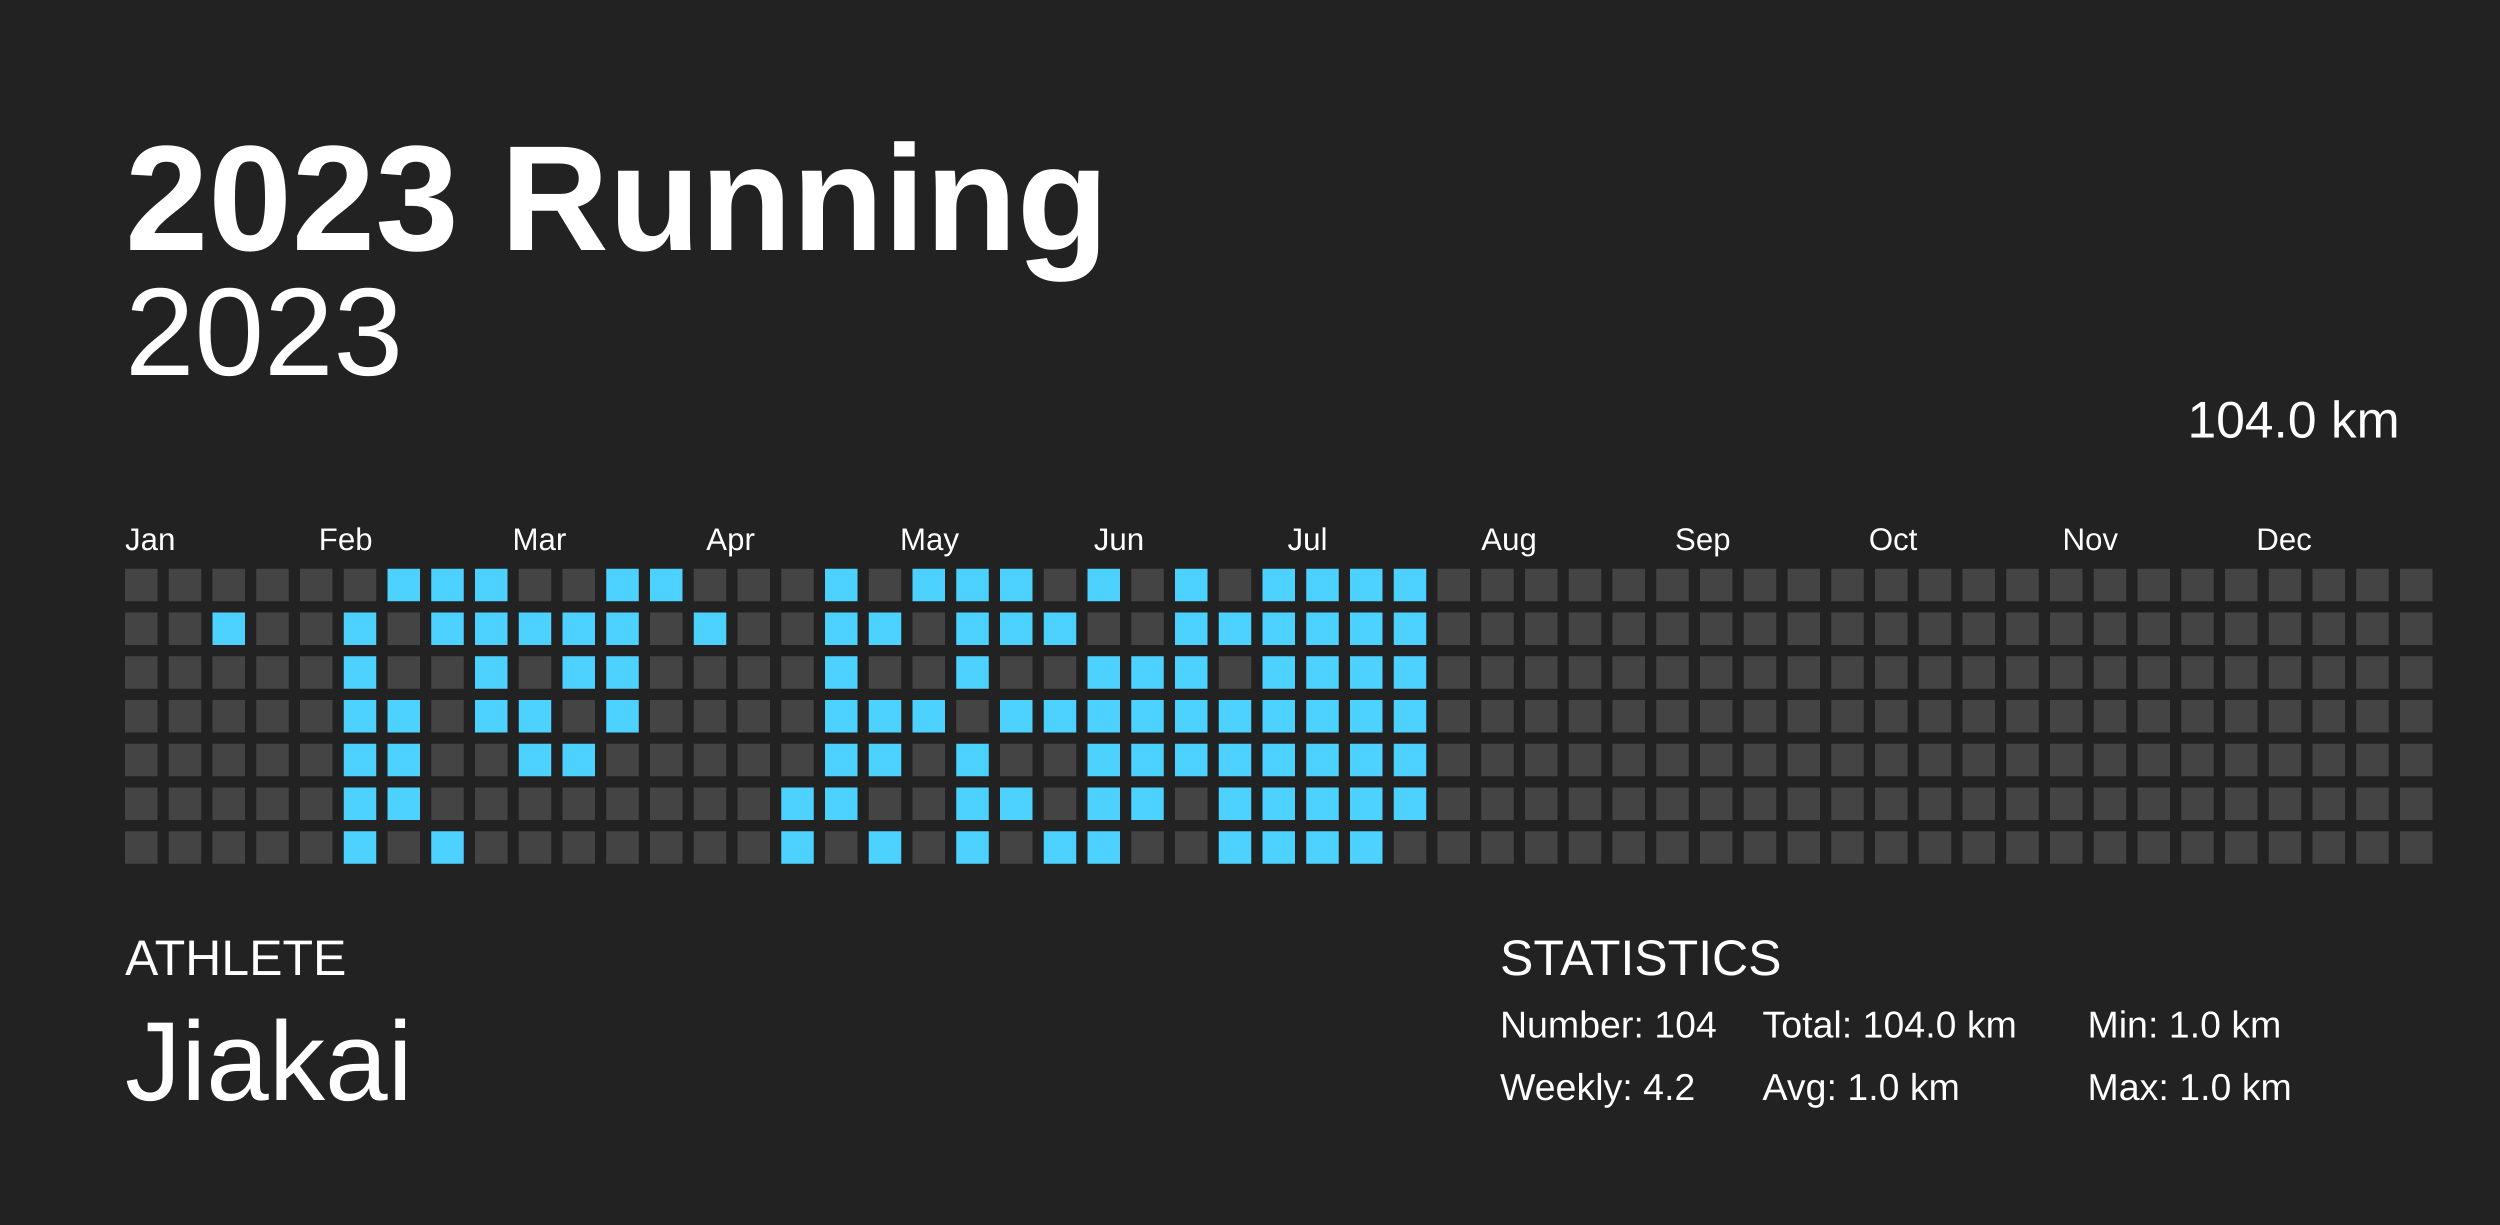
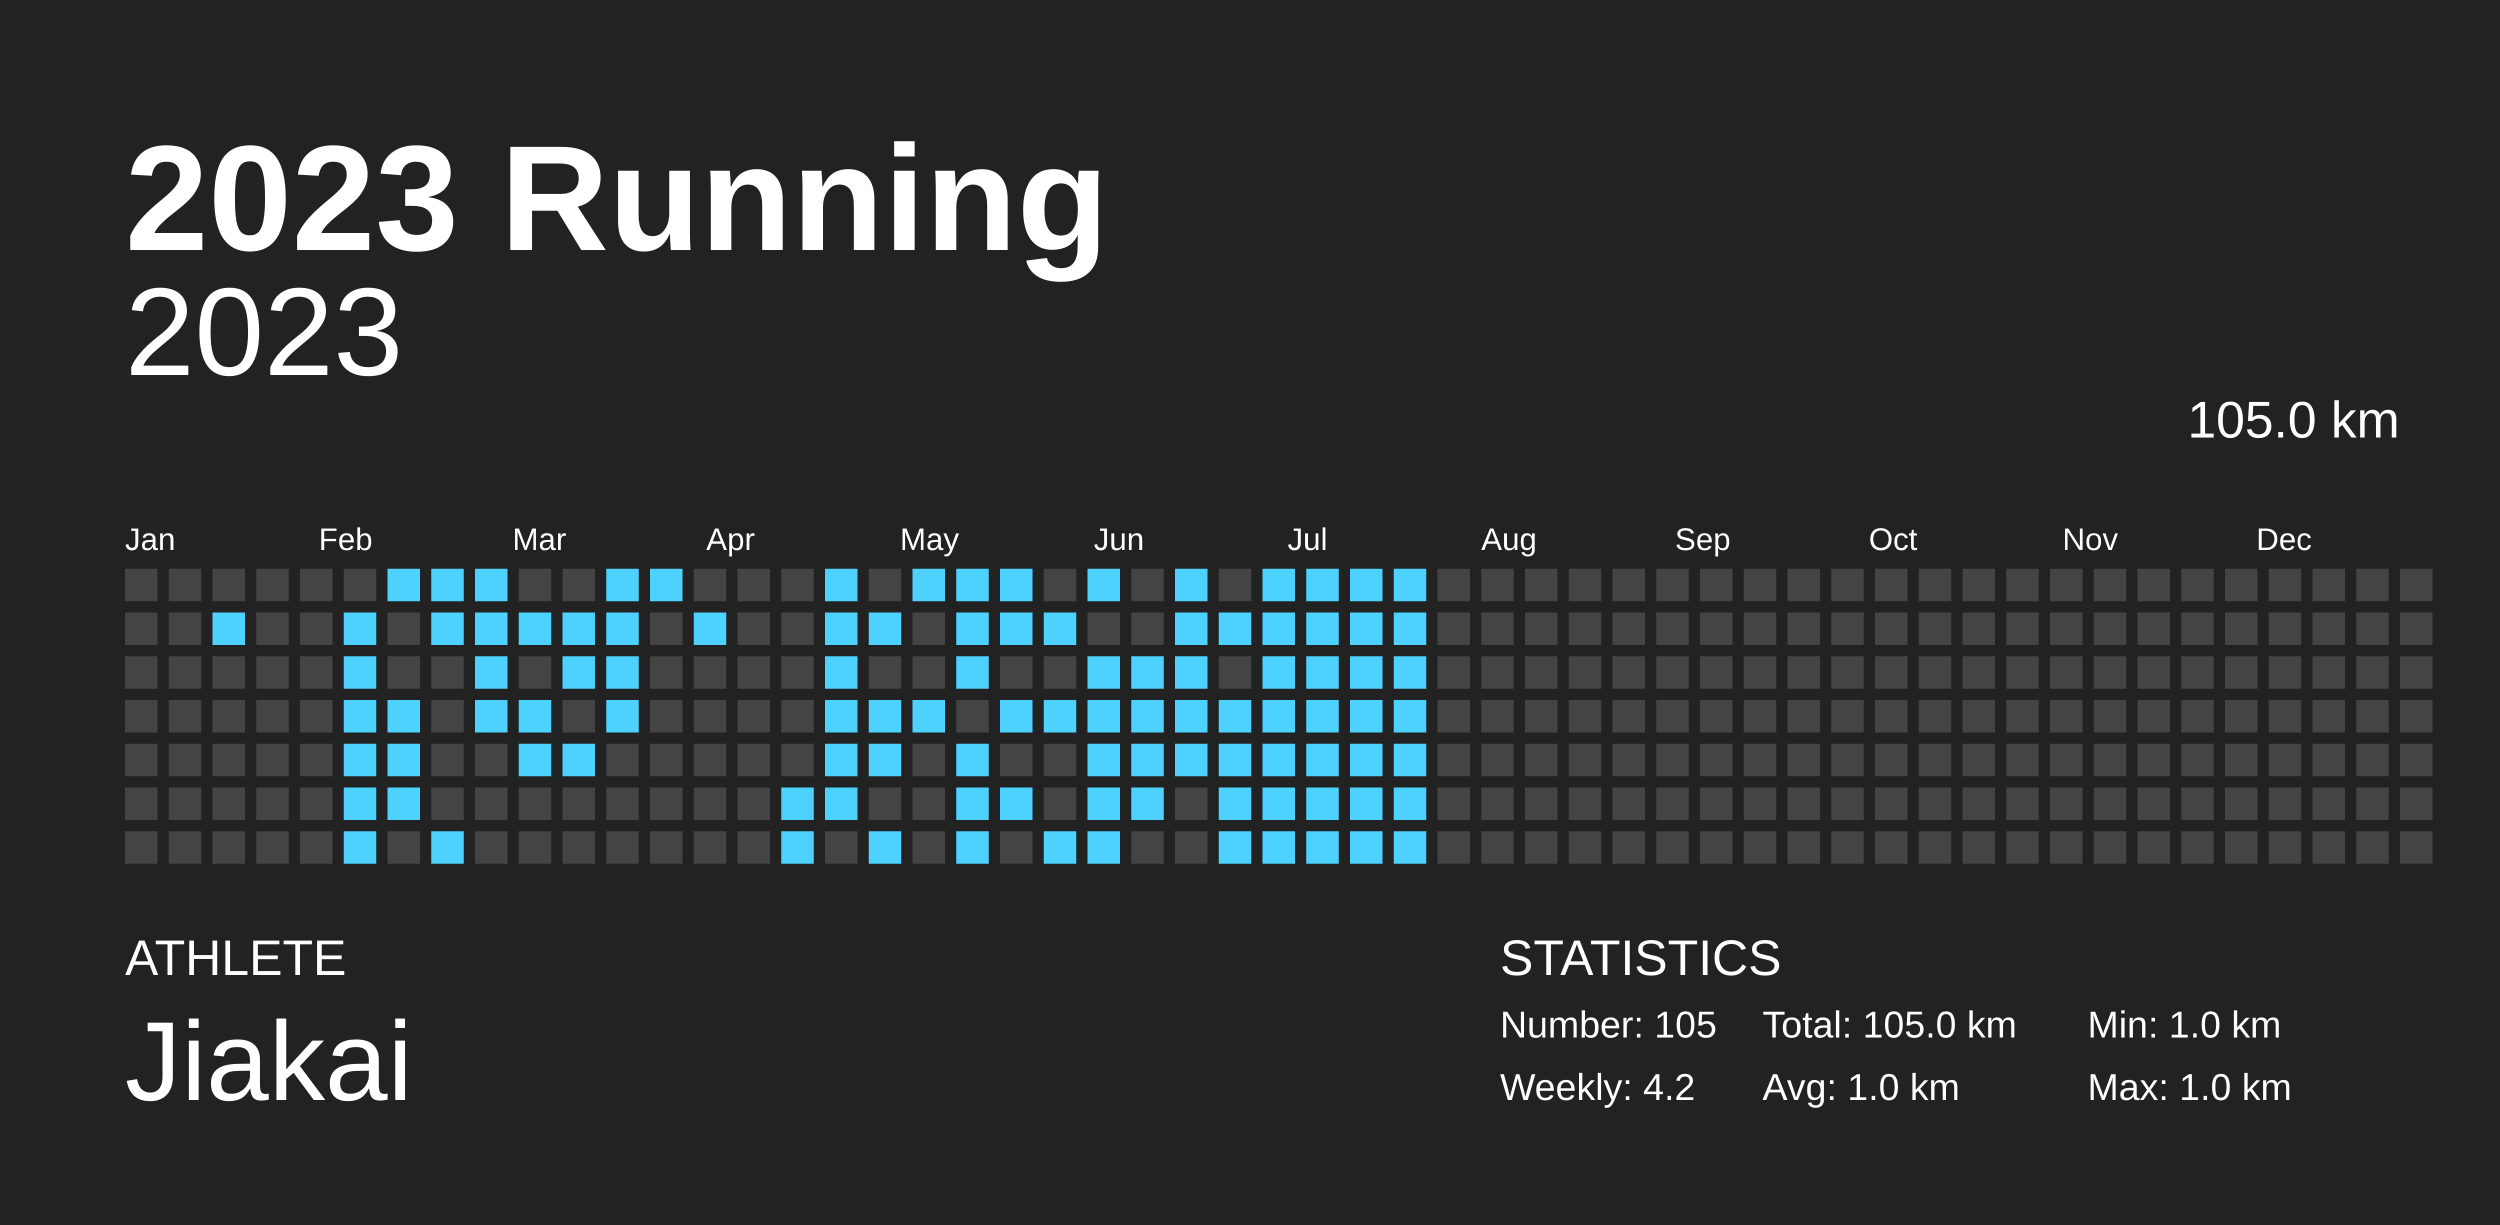
<svg xmlns="http://www.w3.org/2000/svg" baseProfile="full" height="98mm" version="1.1" viewBox="0,0,200,98" width="200mm">
  <defs />
  <rect fill="#222222" height="98" width="200" x="0" y="0" />
  <text fill="#FFFFFF" style="font-size:12px; font-family:Arial; font-weight:bold;" x="10" y="20">2023 Running</text>
  <text fill="#FFFFFF" style="font-size:4px; font-family:Arial" x="10" y="78">ATHLETE</text>
  <text fill="#FFFFFF" style="font-size:9px; font-family:Arial" x="10" y="88">Jiakai</text>
  <text fill="#FFFFFF" style="font-size:4px; font-family:Arial" x="120" y="78">STATISTICS</text>
-   <text fill="#FFFFFF" style="font-size:3px; font-family:Arial" x="120" y="83">Number: 104</text>
+   <text fill="#FFFFFF" style="font-size:3px; font-family:Arial" x="120" y="83">Number: 105</text>
  <text fill="#FFFFFF" style="font-size:3px; font-family:Arial" x="120" y="88">Weekly: 4.2</text>
-   <text fill="#FFFFFF" style="font-size:3px; font-family:Arial" x="141" y="83">Total: 104.0 km</text>
+   <text fill="#FFFFFF" style="font-size:3px; font-family:Arial" x="141" y="83">Total: 105.0 km</text>
  <text fill="#FFFFFF" style="font-size:3px; font-family:Arial" x="141" y="88">Avg: 1.0 km</text>
  <text fill="#FFFFFF" style="font-size:3px; font-family:Arial" x="167" y="83">Min: 1.0 km</text>
  <text fill="#FFFFFF" style="font-size:3px; font-family:Arial" x="167" y="88">Max: 1.0 km</text>
  <text alignment-baseline="hanging" fill="#FFFFFF" style="font-size:10.0px; font-family:Arial;" x="10" y="30">2023</text>
-   <text alignment-baseline="hanging" fill="#FFFFFF" style="font-size:4.125px; font-family:Arial;" x="175" y="35">104.0 km</text>
+   <text alignment-baseline="hanging" fill="#FFFFFF" style="font-size:4.125px; font-family:Arial;" x="175" y="35">105.0 km</text>
  <text fill="#FFFFFF" style="font-size:2.5px; font-family:Arial" x="10.0" y="44">Jan</text>
  <text fill="#FFFFFF" style="font-size:2.5px; font-family:Arial" x="25.5" y="44">Feb</text>
  <text fill="#FFFFFF" style="font-size:2.5px; font-family:Arial" x="41.0" y="44">Mar</text>
  <text fill="#FFFFFF" style="font-size:2.5px; font-family:Arial" x="56.5" y="44">Apr</text>
  <text fill="#FFFFFF" style="font-size:2.5px; font-family:Arial" x="72.0" y="44">May</text>
  <text fill="#FFFFFF" style="font-size:2.5px; font-family:Arial" x="87.5" y="44">Jun</text>
  <text fill="#FFFFFF" style="font-size:2.5px; font-family:Arial" x="103.0" y="44">Jul</text>
  <text fill="#FFFFFF" style="font-size:2.5px; font-family:Arial" x="118.5" y="44">Aug</text>
  <text fill="#FFFFFF" style="font-size:2.5px; font-family:Arial" x="134.0" y="44">Sep</text>
  <text fill="#FFFFFF" style="font-size:2.5px; font-family:Arial" x="149.5" y="44">Oct</text>
  <text fill="#FFFFFF" style="font-size:2.5px; font-family:Arial" x="165.0" y="44">Nov</text>
  <text fill="#FFFFFF" style="font-size:2.5px; font-family:Arial" x="180.5" y="44">Dec</text>
  <rect fill="#444444" height="2.6" width="2.6" x="10.0" y="45.5" />
  <rect fill="#444444" height="2.6" width="2.6" x="10.0" y="49.0" />
  <rect fill="#444444" height="2.6" width="2.6" x="10.0" y="52.5" />
  <rect fill="#444444" height="2.6" width="2.6" x="10.0" y="56.0" />
  <rect fill="#444444" height="2.6" width="2.6" x="10.0" y="59.5" />
  <rect fill="#444444" height="2.6" width="2.6" x="10.0" y="63.0" />
  <rect fill="#444444" height="2.6" width="2.6" x="10.0" y="66.5" />
  <rect fill="#444444" height="2.6" width="2.6" x="13.5" y="45.5" />
  <rect fill="#444444" height="2.6" width="2.6" x="13.5" y="49.0" />
  <rect fill="#444444" height="2.6" width="2.6" x="13.5" y="52.5" />
  <rect fill="#444444" height="2.6" width="2.6" x="13.5" y="56.0" />
  <rect fill="#444444" height="2.6" width="2.6" x="13.5" y="59.5" />
  <rect fill="#444444" height="2.6" width="2.6" x="13.5" y="63.0" />
  <rect fill="#444444" height="2.6" width="2.6" x="13.5" y="66.5" />
  <rect fill="#444444" height="2.6" width="2.6" x="17.0" y="45.5" />
  <rect fill="#4DD2FF" height="2.6" width="2.6" x="17.0" y="49.0" />
  <rect fill="#444444" height="2.6" width="2.6" x="17.0" y="52.5" />
  <rect fill="#444444" height="2.6" width="2.6" x="17.0" y="56.0" />
  <rect fill="#444444" height="2.6" width="2.6" x="17.0" y="59.5" />
  <rect fill="#444444" height="2.6" width="2.6" x="17.0" y="63.0" />
  <rect fill="#444444" height="2.6" width="2.6" x="17.0" y="66.5" />
  <rect fill="#444444" height="2.6" width="2.6" x="20.5" y="45.5" />
  <rect fill="#444444" height="2.6" width="2.6" x="20.5" y="49.0" />
  <rect fill="#444444" height="2.6" width="2.6" x="20.5" y="52.5" />
  <rect fill="#444444" height="2.6" width="2.6" x="20.5" y="56.0" />
  <rect fill="#444444" height="2.6" width="2.6" x="20.5" y="59.5" />
  <rect fill="#444444" height="2.6" width="2.6" x="20.5" y="63.0" />
  <rect fill="#444444" height="2.6" width="2.6" x="20.5" y="66.5" />
  <rect fill="#444444" height="2.6" width="2.6" x="24.0" y="45.5" />
  <rect fill="#444444" height="2.6" width="2.6" x="24.0" y="49.0" />
  <rect fill="#444444" height="2.6" width="2.6" x="24.0" y="52.5" />
  <rect fill="#444444" height="2.6" width="2.6" x="24.0" y="56.0" />
  <rect fill="#444444" height="2.6" width="2.6" x="24.0" y="59.5" />
  <rect fill="#444444" height="2.6" width="2.6" x="24.0" y="63.0" />
  <rect fill="#444444" height="2.6" width="2.6" x="24.0" y="66.5" />
  <rect fill="#444444" height="2.6" width="2.6" x="27.5" y="45.5" />
  <rect fill="#4DD2FF" height="2.6" width="2.6" x="27.5" y="49.0" />
  <rect fill="#4DD2FF" height="2.6" width="2.6" x="27.5" y="52.5" />
  <rect fill="#4DD2FF" height="2.6" width="2.6" x="27.5" y="56.0" />
  <rect fill="#4DD2FF" height="2.6" width="2.6" x="27.5" y="59.5" />
  <rect fill="#4DD2FF" height="2.6" width="2.6" x="27.5" y="63.0" />
  <rect fill="#4DD2FF" height="2.6" width="2.6" x="27.5" y="66.5" />
  <rect fill="#4DD2FF" height="2.6" width="2.6" x="31.0" y="45.5" />
  <rect fill="#444444" height="2.6" width="2.6" x="31.0" y="49.0" />
  <rect fill="#444444" height="2.6" width="2.6" x="31.0" y="52.5" />
  <rect fill="#4DD2FF" height="2.6" width="2.6" x="31.0" y="56.0" />
  <rect fill="#4DD2FF" height="2.6" width="2.6" x="31.0" y="59.5" />
  <rect fill="#4DD2FF" height="2.6" width="2.6" x="31.0" y="63.0" />
  <rect fill="#444444" height="2.6" width="2.6" x="31.0" y="66.5" />
  <rect fill="#4DD2FF" height="2.6" width="2.6" x="34.5" y="45.5" />
  <rect fill="#4DD2FF" height="2.6" width="2.6" x="34.5" y="49.0" />
  <rect fill="#444444" height="2.6" width="2.6" x="34.5" y="52.5" />
  <rect fill="#444444" height="2.6" width="2.6" x="34.5" y="56.0" />
  <rect fill="#444444" height="2.6" width="2.6" x="34.5" y="59.5" />
  <rect fill="#444444" height="2.6" width="2.6" x="34.5" y="63.0" />
  <rect fill="#4DD2FF" height="2.6" width="2.6" x="34.5" y="66.5" />
  <rect fill="#4DD2FF" height="2.6" width="2.6" x="38.0" y="45.5" />
  <rect fill="#4DD2FF" height="2.6" width="2.6" x="38.0" y="49.0" />
  <rect fill="#4DD2FF" height="2.6" width="2.6" x="38.0" y="52.5" />
  <rect fill="#4DD2FF" height="2.6" width="2.6" x="38.0" y="56.0" />
  <rect fill="#444444" height="2.6" width="2.6" x="38.0" y="59.5" />
  <rect fill="#444444" height="2.6" width="2.6" x="38.0" y="63.0" />
  <rect fill="#444444" height="2.6" width="2.6" x="38.0" y="66.5" />
  <rect fill="#444444" height="2.6" width="2.6" x="41.5" y="45.5" />
  <rect fill="#4DD2FF" height="2.6" width="2.6" x="41.5" y="49.0" />
  <rect fill="#444444" height="2.6" width="2.6" x="41.5" y="52.5" />
  <rect fill="#4DD2FF" height="2.6" width="2.6" x="41.5" y="56.0" />
  <rect fill="#4DD2FF" height="2.6" width="2.6" x="41.5" y="59.5" />
  <rect fill="#444444" height="2.6" width="2.6" x="41.5" y="63.0" />
  <rect fill="#444444" height="2.6" width="2.6" x="41.5" y="66.5" />
  <rect fill="#444444" height="2.6" width="2.6" x="45.0" y="45.5" />
  <rect fill="#4DD2FF" height="2.6" width="2.6" x="45.0" y="49.0" />
  <rect fill="#4DD2FF" height="2.6" width="2.6" x="45.0" y="52.5" />
  <rect fill="#444444" height="2.6" width="2.6" x="45.0" y="56.0" />
  <rect fill="#4DD2FF" height="2.6" width="2.6" x="45.0" y="59.5" />
  <rect fill="#444444" height="2.6" width="2.6" x="45.0" y="63.0" />
  <rect fill="#444444" height="2.6" width="2.6" x="45.0" y="66.5" />
  <rect fill="#4DD2FF" height="2.6" width="2.6" x="48.5" y="45.5" />
  <rect fill="#4DD2FF" height="2.6" width="2.6" x="48.5" y="49.0" />
  <rect fill="#4DD2FF" height="2.6" width="2.6" x="48.5" y="52.5" />
  <rect fill="#4DD2FF" height="2.6" width="2.6" x="48.5" y="56.0" />
  <rect fill="#444444" height="2.6" width="2.6" x="48.5" y="59.5" />
  <rect fill="#444444" height="2.6" width="2.6" x="48.5" y="63.0" />
  <rect fill="#444444" height="2.6" width="2.6" x="48.5" y="66.5" />
  <rect fill="#4DD2FF" height="2.6" width="2.6" x="52.0" y="45.5" />
  <rect fill="#444444" height="2.6" width="2.6" x="52.0" y="49.0" />
  <rect fill="#444444" height="2.6" width="2.6" x="52.0" y="52.5" />
  <rect fill="#444444" height="2.6" width="2.6" x="52.0" y="56.0" />
  <rect fill="#444444" height="2.6" width="2.6" x="52.0" y="59.5" />
  <rect fill="#444444" height="2.6" width="2.6" x="52.0" y="63.0" />
  <rect fill="#444444" height="2.6" width="2.6" x="52.0" y="66.5" />
  <rect fill="#444444" height="2.6" width="2.6" x="55.5" y="45.5" />
  <rect fill="#4DD2FF" height="2.6" width="2.6" x="55.5" y="49.0" />
  <rect fill="#444444" height="2.6" width="2.6" x="55.5" y="52.5" />
  <rect fill="#444444" height="2.6" width="2.6" x="55.5" y="56.0" />
  <rect fill="#444444" height="2.6" width="2.6" x="55.5" y="59.5" />
  <rect fill="#444444" height="2.6" width="2.6" x="55.5" y="63.0" />
  <rect fill="#444444" height="2.6" width="2.6" x="55.5" y="66.5" />
  <rect fill="#444444" height="2.6" width="2.6" x="59.0" y="45.5" />
  <rect fill="#444444" height="2.6" width="2.6" x="59.0" y="49.0" />
  <rect fill="#444444" height="2.6" width="2.6" x="59.0" y="52.5" />
  <rect fill="#444444" height="2.6" width="2.6" x="59.0" y="56.0" />
  <rect fill="#444444" height="2.6" width="2.6" x="59.0" y="59.5" />
  <rect fill="#444444" height="2.6" width="2.6" x="59.0" y="63.0" />
  <rect fill="#444444" height="2.6" width="2.6" x="59.0" y="66.5" />
  <rect fill="#444444" height="2.6" width="2.6" x="62.5" y="45.5" />
  <rect fill="#444444" height="2.6" width="2.6" x="62.5" y="49.0" />
  <rect fill="#444444" height="2.6" width="2.6" x="62.5" y="52.5" />
  <rect fill="#444444" height="2.6" width="2.6" x="62.5" y="56.0" />
  <rect fill="#444444" height="2.6" width="2.6" x="62.5" y="59.5" />
  <rect fill="#4DD2FF" height="2.6" width="2.6" x="62.5" y="63.0" />
  <rect fill="#4DD2FF" height="2.6" width="2.6" x="62.5" y="66.5" />
  <rect fill="#4DD2FF" height="2.6" width="2.6" x="66.0" y="45.5" />
  <rect fill="#4DD2FF" height="2.6" width="2.6" x="66.0" y="49.0" />
  <rect fill="#4DD2FF" height="2.6" width="2.6" x="66.0" y="52.5" />
  <rect fill="#4DD2FF" height="2.6" width="2.6" x="66.0" y="56.0" />
  <rect fill="#4DD2FF" height="2.6" width="2.6" x="66.0" y="59.5" />
  <rect fill="#4DD2FF" height="2.6" width="2.6" x="66.0" y="63.0" />
  <rect fill="#444444" height="2.6" width="2.6" x="66.0" y="66.5" />
  <rect fill="#444444" height="2.6" width="2.6" x="69.5" y="45.5" />
  <rect fill="#4DD2FF" height="2.6" width="2.6" x="69.5" y="49.0" />
  <rect fill="#444444" height="2.6" width="2.6" x="69.5" y="52.5" />
  <rect fill="#4DD2FF" height="2.6" width="2.6" x="69.5" y="56.0" />
  <rect fill="#4DD2FF" height="2.6" width="2.6" x="69.5" y="59.5" />
  <rect fill="#444444" height="2.6" width="2.6" x="69.5" y="63.0" />
  <rect fill="#4DD2FF" height="2.6" width="2.6" x="69.5" y="66.5" />
  <rect fill="#4DD2FF" height="2.6" width="2.6" x="73.0" y="45.5" />
  <rect fill="#444444" height="2.6" width="2.6" x="73.0" y="49.0" />
  <rect fill="#444444" height="2.6" width="2.6" x="73.0" y="52.5" />
  <rect fill="#4DD2FF" height="2.6" width="2.6" x="73.0" y="56.0" />
  <rect fill="#444444" height="2.6" width="2.6" x="73.0" y="59.5" />
  <rect fill="#444444" height="2.6" width="2.6" x="73.0" y="63.0" />
  <rect fill="#444444" height="2.6" width="2.6" x="73.0" y="66.5" />
  <rect fill="#4DD2FF" height="2.6" width="2.6" x="76.5" y="45.5" />
  <rect fill="#4DD2FF" height="2.6" width="2.6" x="76.5" y="49.0" />
  <rect fill="#4DD2FF" height="2.6" width="2.6" x="76.5" y="52.5" />
  <rect fill="#444444" height="2.6" width="2.6" x="76.5" y="56.0" />
  <rect fill="#4DD2FF" height="2.6" width="2.6" x="76.5" y="59.5" />
  <rect fill="#4DD2FF" height="2.6" width="2.6" x="76.5" y="63.0" />
  <rect fill="#4DD2FF" height="2.6" width="2.6" x="76.5" y="66.5" />
  <rect fill="#4DD2FF" height="2.6" width="2.6" x="80.0" y="45.5" />
  <rect fill="#4DD2FF" height="2.6" width="2.6" x="80.0" y="49.0" />
  <rect fill="#444444" height="2.6" width="2.6" x="80.0" y="52.5" />
  <rect fill="#4DD2FF" height="2.6" width="2.6" x="80.0" y="56.0" />
  <rect fill="#444444" height="2.6" width="2.6" x="80.0" y="59.5" />
  <rect fill="#4DD2FF" height="2.6" width="2.6" x="80.0" y="63.0" />
  <rect fill="#444444" height="2.6" width="2.6" x="80.0" y="66.5" />
  <rect fill="#444444" height="2.6" width="2.6" x="83.5" y="45.5" />
  <rect fill="#4DD2FF" height="2.6" width="2.6" x="83.5" y="49.0" />
  <rect fill="#444444" height="2.6" width="2.6" x="83.5" y="52.5" />
  <rect fill="#4DD2FF" height="2.6" width="2.6" x="83.5" y="56.0" />
  <rect fill="#444444" height="2.6" width="2.6" x="83.5" y="59.5" />
  <rect fill="#444444" height="2.6" width="2.6" x="83.5" y="63.0" />
  <rect fill="#4DD2FF" height="2.6" width="2.6" x="83.5" y="66.5" />
  <rect fill="#4DD2FF" height="2.6" width="2.6" x="87.0" y="45.5" />
  <rect fill="#444444" height="2.6" width="2.6" x="87.0" y="49.0" />
  <rect fill="#4DD2FF" height="2.6" width="2.6" x="87.0" y="52.5" />
  <rect fill="#4DD2FF" height="2.6" width="2.6" x="87.0" y="56.0" />
  <rect fill="#4DD2FF" height="2.6" width="2.6" x="87.0" y="59.5" />
  <rect fill="#4DD2FF" height="2.6" width="2.6" x="87.0" y="63.0" />
  <rect fill="#4DD2FF" height="2.6" width="2.6" x="87.0" y="66.5" />
  <rect fill="#444444" height="2.6" width="2.6" x="90.5" y="45.5" />
  <rect fill="#444444" height="2.6" width="2.6" x="90.5" y="49.0" />
  <rect fill="#4DD2FF" height="2.6" width="2.6" x="90.5" y="52.5" />
  <rect fill="#4DD2FF" height="2.6" width="2.6" x="90.5" y="56.0" />
  <rect fill="#4DD2FF" height="2.6" width="2.6" x="90.5" y="59.5" />
  <rect fill="#4DD2FF" height="2.6" width="2.6" x="90.5" y="63.0" />
  <rect fill="#444444" height="2.6" width="2.6" x="90.5" y="66.5" />
  <rect fill="#4DD2FF" height="2.6" width="2.6" x="94.0" y="45.5" />
  <rect fill="#4DD2FF" height="2.6" width="2.6" x="94.0" y="49.0" />
  <rect fill="#4DD2FF" height="2.6" width="2.6" x="94.0" y="52.5" />
  <rect fill="#4DD2FF" height="2.6" width="2.6" x="94.0" y="56.0" />
  <rect fill="#4DD2FF" height="2.6" width="2.6" x="94.0" y="59.5" />
  <rect fill="#444444" height="2.6" width="2.6" x="94.0" y="63.0" />
  <rect fill="#444444" height="2.6" width="2.6" x="94.0" y="66.5" />
  <rect fill="#444444" height="2.6" width="2.6" x="97.5" y="45.5" />
  <rect fill="#4DD2FF" height="2.6" width="2.6" x="97.5" y="49.0" />
  <rect fill="#444444" height="2.6" width="2.6" x="97.5" y="52.5" />
  <rect fill="#4DD2FF" height="2.6" width="2.6" x="97.5" y="56.0" />
  <rect fill="#4DD2FF" height="2.6" width="2.6" x="97.5" y="59.5" />
  <rect fill="#4DD2FF" height="2.6" width="2.6" x="97.5" y="63.0" />
  <rect fill="#4DD2FF" height="2.6" width="2.6" x="97.5" y="66.5" />
  <rect fill="#4DD2FF" height="2.6" width="2.6" x="101.0" y="45.5" />
  <rect fill="#4DD2FF" height="2.6" width="2.6" x="101.0" y="49.0" />
  <rect fill="#4DD2FF" height="2.6" width="2.6" x="101.0" y="52.5" />
  <rect fill="#4DD2FF" height="2.6" width="2.6" x="101.0" y="56.0" />
  <rect fill="#4DD2FF" height="2.6" width="2.6" x="101.0" y="59.5" />
  <rect fill="#4DD2FF" height="2.6" width="2.6" x="101.0" y="63.0" />
  <rect fill="#4DD2FF" height="2.6" width="2.6" x="101.0" y="66.5" />
  <rect fill="#4DD2FF" height="2.6" width="2.6" x="104.5" y="45.5" />
  <rect fill="#4DD2FF" height="2.6" width="2.6" x="104.5" y="49.0" />
  <rect fill="#4DD2FF" height="2.6" width="2.6" x="104.5" y="52.5" />
  <rect fill="#4DD2FF" height="2.6" width="2.6" x="104.5" y="56.0" />
  <rect fill="#4DD2FF" height="2.6" width="2.6" x="104.5" y="59.5" />
  <rect fill="#4DD2FF" height="2.6" width="2.6" x="104.5" y="63.0" />
  <rect fill="#4DD2FF" height="2.6" width="2.6" x="104.5" y="66.5" />
  <rect fill="#4DD2FF" height="2.6" width="2.6" x="108.0" y="45.5" />
  <rect fill="#4DD2FF" height="2.6" width="2.6" x="108.0" y="49.0" />
  <rect fill="#4DD2FF" height="2.6" width="2.6" x="108.0" y="52.5" />
  <rect fill="#4DD2FF" height="2.6" width="2.6" x="108.0" y="56.0" />
  <rect fill="#4DD2FF" height="2.6" width="2.6" x="108.0" y="59.5" />
  <rect fill="#4DD2FF" height="2.6" width="2.6" x="108.0" y="63.0" />
  <rect fill="#4DD2FF" height="2.6" width="2.6" x="108.0" y="66.5" />
  <rect fill="#4DD2FF" height="2.6" width="2.6" x="111.5" y="45.5" />
  <rect fill="#4DD2FF" height="2.6" width="2.6" x="111.5" y="49.0" />
  <rect fill="#4DD2FF" height="2.6" width="2.6" x="111.5" y="52.5" />
  <rect fill="#4DD2FF" height="2.6" width="2.6" x="111.5" y="56.0" />
  <rect fill="#4DD2FF" height="2.6" width="2.6" x="111.5" y="59.5" />
  <rect fill="#4DD2FF" height="2.6" width="2.6" x="111.5" y="63.0" />
-   <rect fill="#444444" height="2.6" width="2.6" x="111.5" y="66.5" />
+   <rect fill="#4DD2FF" height="2.6" width="2.6" x="111.5" y="66.5" />
  <rect fill="#444444" height="2.6" width="2.6" x="115.0" y="45.5" />
  <rect fill="#444444" height="2.6" width="2.6" x="115.0" y="49.0" />
  <rect fill="#444444" height="2.6" width="2.6" x="115.0" y="52.5" />
  <rect fill="#444444" height="2.6" width="2.6" x="115.0" y="56.0" />
  <rect fill="#444444" height="2.6" width="2.6" x="115.0" y="59.5" />
  <rect fill="#444444" height="2.6" width="2.6" x="115.0" y="63.0" />
  <rect fill="#444444" height="2.6" width="2.6" x="115.0" y="66.5" />
  <rect fill="#444444" height="2.6" width="2.6" x="118.5" y="45.5" />
  <rect fill="#444444" height="2.6" width="2.6" x="118.5" y="49.0" />
  <rect fill="#444444" height="2.6" width="2.6" x="118.5" y="52.5" />
  <rect fill="#444444" height="2.6" width="2.6" x="118.5" y="56.0" />
  <rect fill="#444444" height="2.6" width="2.6" x="118.5" y="59.5" />
  <rect fill="#444444" height="2.6" width="2.6" x="118.5" y="63.0" />
  <rect fill="#444444" height="2.6" width="2.6" x="118.5" y="66.5" />
  <rect fill="#444444" height="2.6" width="2.6" x="122.0" y="45.5" />
  <rect fill="#444444" height="2.6" width="2.6" x="122.0" y="49.0" />
  <rect fill="#444444" height="2.6" width="2.6" x="122.0" y="52.5" />
  <rect fill="#444444" height="2.6" width="2.6" x="122.0" y="56.0" />
  <rect fill="#444444" height="2.6" width="2.6" x="122.0" y="59.5" />
  <rect fill="#444444" height="2.6" width="2.6" x="122.0" y="63.0" />
  <rect fill="#444444" height="2.6" width="2.6" x="122.0" y="66.5" />
  <rect fill="#444444" height="2.6" width="2.6" x="125.5" y="45.5" />
  <rect fill="#444444" height="2.6" width="2.6" x="125.5" y="49.0" />
  <rect fill="#444444" height="2.6" width="2.6" x="125.5" y="52.5" />
  <rect fill="#444444" height="2.6" width="2.6" x="125.5" y="56.0" />
  <rect fill="#444444" height="2.6" width="2.6" x="125.5" y="59.5" />
  <rect fill="#444444" height="2.6" width="2.6" x="125.5" y="63.0" />
  <rect fill="#444444" height="2.6" width="2.6" x="125.5" y="66.5" />
  <rect fill="#444444" height="2.6" width="2.6" x="129.0" y="45.5" />
  <rect fill="#444444" height="2.6" width="2.6" x="129.0" y="49.0" />
  <rect fill="#444444" height="2.6" width="2.6" x="129.0" y="52.5" />
  <rect fill="#444444" height="2.6" width="2.6" x="129.0" y="56.0" />
  <rect fill="#444444" height="2.6" width="2.6" x="129.0" y="59.5" />
  <rect fill="#444444" height="2.6" width="2.6" x="129.0" y="63.0" />
  <rect fill="#444444" height="2.6" width="2.6" x="129.0" y="66.5" />
  <rect fill="#444444" height="2.6" width="2.6" x="132.5" y="45.5" />
  <rect fill="#444444" height="2.6" width="2.6" x="132.5" y="49.0" />
  <rect fill="#444444" height="2.6" width="2.6" x="132.5" y="52.5" />
  <rect fill="#444444" height="2.6" width="2.6" x="132.5" y="56.0" />
  <rect fill="#444444" height="2.6" width="2.6" x="132.5" y="59.5" />
  <rect fill="#444444" height="2.6" width="2.6" x="132.5" y="63.0" />
  <rect fill="#444444" height="2.6" width="2.6" x="132.5" y="66.5" />
  <rect fill="#444444" height="2.6" width="2.6" x="136.0" y="45.5" />
  <rect fill="#444444" height="2.6" width="2.6" x="136.0" y="49.0" />
  <rect fill="#444444" height="2.6" width="2.6" x="136.0" y="52.5" />
  <rect fill="#444444" height="2.6" width="2.6" x="136.0" y="56.0" />
  <rect fill="#444444" height="2.6" width="2.6" x="136.0" y="59.5" />
  <rect fill="#444444" height="2.6" width="2.6" x="136.0" y="63.0" />
  <rect fill="#444444" height="2.6" width="2.6" x="136.0" y="66.5" />
  <rect fill="#444444" height="2.6" width="2.6" x="139.5" y="45.5" />
  <rect fill="#444444" height="2.6" width="2.6" x="139.5" y="49.0" />
  <rect fill="#444444" height="2.6" width="2.6" x="139.5" y="52.5" />
  <rect fill="#444444" height="2.6" width="2.6" x="139.5" y="56.0" />
  <rect fill="#444444" height="2.6" width="2.6" x="139.5" y="59.5" />
  <rect fill="#444444" height="2.6" width="2.6" x="139.5" y="63.0" />
  <rect fill="#444444" height="2.6" width="2.6" x="139.5" y="66.5" />
  <rect fill="#444444" height="2.6" width="2.6" x="143.0" y="45.5" />
  <rect fill="#444444" height="2.6" width="2.6" x="143.0" y="49.0" />
  <rect fill="#444444" height="2.6" width="2.6" x="143.0" y="52.5" />
  <rect fill="#444444" height="2.6" width="2.6" x="143.0" y="56.0" />
  <rect fill="#444444" height="2.6" width="2.6" x="143.0" y="59.5" />
  <rect fill="#444444" height="2.6" width="2.6" x="143.0" y="63.0" />
  <rect fill="#444444" height="2.6" width="2.6" x="143.0" y="66.5" />
  <rect fill="#444444" height="2.6" width="2.6" x="146.5" y="45.5" />
  <rect fill="#444444" height="2.6" width="2.6" x="146.5" y="49.0" />
  <rect fill="#444444" height="2.6" width="2.6" x="146.5" y="52.5" />
  <rect fill="#444444" height="2.6" width="2.6" x="146.5" y="56.0" />
  <rect fill="#444444" height="2.6" width="2.6" x="146.5" y="59.5" />
  <rect fill="#444444" height="2.6" width="2.6" x="146.5" y="63.0" />
  <rect fill="#444444" height="2.6" width="2.6" x="146.5" y="66.5" />
  <rect fill="#444444" height="2.6" width="2.6" x="150.0" y="45.5" />
  <rect fill="#444444" height="2.6" width="2.6" x="150.0" y="49.0" />
  <rect fill="#444444" height="2.6" width="2.6" x="150.0" y="52.5" />
  <rect fill="#444444" height="2.6" width="2.6" x="150.0" y="56.0" />
  <rect fill="#444444" height="2.6" width="2.6" x="150.0" y="59.5" />
  <rect fill="#444444" height="2.6" width="2.6" x="150.0" y="63.0" />
  <rect fill="#444444" height="2.6" width="2.6" x="150.0" y="66.5" />
  <rect fill="#444444" height="2.6" width="2.6" x="153.5" y="45.5" />
  <rect fill="#444444" height="2.6" width="2.6" x="153.5" y="49.0" />
  <rect fill="#444444" height="2.6" width="2.6" x="153.5" y="52.5" />
  <rect fill="#444444" height="2.6" width="2.6" x="153.5" y="56.0" />
  <rect fill="#444444" height="2.6" width="2.6" x="153.5" y="59.5" />
  <rect fill="#444444" height="2.6" width="2.6" x="153.5" y="63.0" />
  <rect fill="#444444" height="2.6" width="2.6" x="153.5" y="66.5" />
  <rect fill="#444444" height="2.6" width="2.6" x="157.0" y="45.5" />
  <rect fill="#444444" height="2.6" width="2.6" x="157.0" y="49.0" />
  <rect fill="#444444" height="2.6" width="2.6" x="157.0" y="52.5" />
  <rect fill="#444444" height="2.6" width="2.6" x="157.0" y="56.0" />
  <rect fill="#444444" height="2.6" width="2.6" x="157.0" y="59.5" />
  <rect fill="#444444" height="2.6" width="2.6" x="157.0" y="63.0" />
  <rect fill="#444444" height="2.6" width="2.6" x="157.0" y="66.5" />
  <rect fill="#444444" height="2.6" width="2.6" x="160.5" y="45.5" />
  <rect fill="#444444" height="2.6" width="2.6" x="160.5" y="49.0" />
  <rect fill="#444444" height="2.6" width="2.6" x="160.5" y="52.5" />
  <rect fill="#444444" height="2.6" width="2.6" x="160.5" y="56.0" />
  <rect fill="#444444" height="2.6" width="2.6" x="160.5" y="59.5" />
  <rect fill="#444444" height="2.6" width="2.6" x="160.5" y="63.0" />
  <rect fill="#444444" height="2.6" width="2.6" x="160.5" y="66.5" />
  <rect fill="#444444" height="2.6" width="2.6" x="164.0" y="45.5" />
  <rect fill="#444444" height="2.6" width="2.6" x="164.0" y="49.0" />
  <rect fill="#444444" height="2.6" width="2.6" x="164.0" y="52.5" />
  <rect fill="#444444" height="2.6" width="2.6" x="164.0" y="56.0" />
  <rect fill="#444444" height="2.6" width="2.6" x="164.0" y="59.5" />
  <rect fill="#444444" height="2.6" width="2.6" x="164.0" y="63.0" />
  <rect fill="#444444" height="2.6" width="2.6" x="164.0" y="66.5" />
  <rect fill="#444444" height="2.6" width="2.6" x="167.5" y="45.5" />
  <rect fill="#444444" height="2.6" width="2.6" x="167.5" y="49.0" />
  <rect fill="#444444" height="2.6" width="2.6" x="167.5" y="52.5" />
  <rect fill="#444444" height="2.6" width="2.6" x="167.5" y="56.0" />
  <rect fill="#444444" height="2.6" width="2.6" x="167.5" y="59.5" />
  <rect fill="#444444" height="2.6" width="2.6" x="167.5" y="63.0" />
  <rect fill="#444444" height="2.6" width="2.6" x="167.5" y="66.5" />
  <rect fill="#444444" height="2.6" width="2.6" x="171.0" y="45.5" />
  <rect fill="#444444" height="2.6" width="2.6" x="171.0" y="49.0" />
  <rect fill="#444444" height="2.6" width="2.6" x="171.0" y="52.5" />
  <rect fill="#444444" height="2.6" width="2.6" x="171.0" y="56.0" />
  <rect fill="#444444" height="2.6" width="2.6" x="171.0" y="59.5" />
  <rect fill="#444444" height="2.6" width="2.6" x="171.0" y="63.0" />
  <rect fill="#444444" height="2.6" width="2.6" x="171.0" y="66.5" />
  <rect fill="#444444" height="2.6" width="2.6" x="174.5" y="45.5" />
  <rect fill="#444444" height="2.6" width="2.6" x="174.5" y="49.0" />
  <rect fill="#444444" height="2.6" width="2.6" x="174.5" y="52.5" />
  <rect fill="#444444" height="2.6" width="2.6" x="174.5" y="56.0" />
  <rect fill="#444444" height="2.6" width="2.6" x="174.5" y="59.5" />
  <rect fill="#444444" height="2.6" width="2.6" x="174.5" y="63.0" />
  <rect fill="#444444" height="2.6" width="2.6" x="174.5" y="66.5" />
  <rect fill="#444444" height="2.6" width="2.6" x="178.0" y="45.5" />
  <rect fill="#444444" height="2.6" width="2.6" x="178.0" y="49.0" />
  <rect fill="#444444" height="2.6" width="2.6" x="178.0" y="52.5" />
  <rect fill="#444444" height="2.6" width="2.6" x="178.0" y="56.0" />
  <rect fill="#444444" height="2.6" width="2.6" x="178.0" y="59.5" />
  <rect fill="#444444" height="2.6" width="2.6" x="178.0" y="63.0" />
  <rect fill="#444444" height="2.6" width="2.6" x="178.0" y="66.5" />
  <rect fill="#444444" height="2.6" width="2.6" x="181.5" y="45.5" />
  <rect fill="#444444" height="2.6" width="2.6" x="181.5" y="49.0" />
  <rect fill="#444444" height="2.6" width="2.6" x="181.5" y="52.5" />
  <rect fill="#444444" height="2.6" width="2.6" x="181.5" y="56.0" />
  <rect fill="#444444" height="2.6" width="2.6" x="181.5" y="59.5" />
  <rect fill="#444444" height="2.6" width="2.6" x="181.5" y="63.0" />
  <rect fill="#444444" height="2.6" width="2.6" x="181.5" y="66.5" />
  <rect fill="#444444" height="2.6" width="2.6" x="185.0" y="45.5" />
  <rect fill="#444444" height="2.6" width="2.6" x="185.0" y="49.0" />
  <rect fill="#444444" height="2.6" width="2.6" x="185.0" y="52.5" />
  <rect fill="#444444" height="2.6" width="2.6" x="185.0" y="56.0" />
  <rect fill="#444444" height="2.6" width="2.6" x="185.0" y="59.5" />
  <rect fill="#444444" height="2.6" width="2.6" x="185.0" y="63.0" />
  <rect fill="#444444" height="2.6" width="2.6" x="185.0" y="66.5" />
  <rect fill="#444444" height="2.6" width="2.6" x="188.5" y="45.5" />
  <rect fill="#444444" height="2.6" width="2.6" x="188.5" y="49.0" />
  <rect fill="#444444" height="2.6" width="2.6" x="188.5" y="52.5" />
  <rect fill="#444444" height="2.6" width="2.6" x="188.5" y="56.0" />
  <rect fill="#444444" height="2.6" width="2.6" x="188.5" y="59.5" />
  <rect fill="#444444" height="2.6" width="2.6" x="188.5" y="63.0" />
  <rect fill="#444444" height="2.6" width="2.6" x="188.5" y="66.5" />
  <rect fill="#444444" height="2.6" width="2.6" x="192.0" y="45.5" />
  <rect fill="#444444" height="2.6" width="2.6" x="192.0" y="49.0" />
  <rect fill="#444444" height="2.6" width="2.6" x="192.0" y="52.5" />
  <rect fill="#444444" height="2.6" width="2.6" x="192.0" y="56.0" />
  <rect fill="#444444" height="2.6" width="2.6" x="192.0" y="59.5" />
  <rect fill="#444444" height="2.6" width="2.6" x="192.0" y="63.0" />
  <rect fill="#444444" height="2.6" width="2.6" x="192.0" y="66.5" />
</svg>
